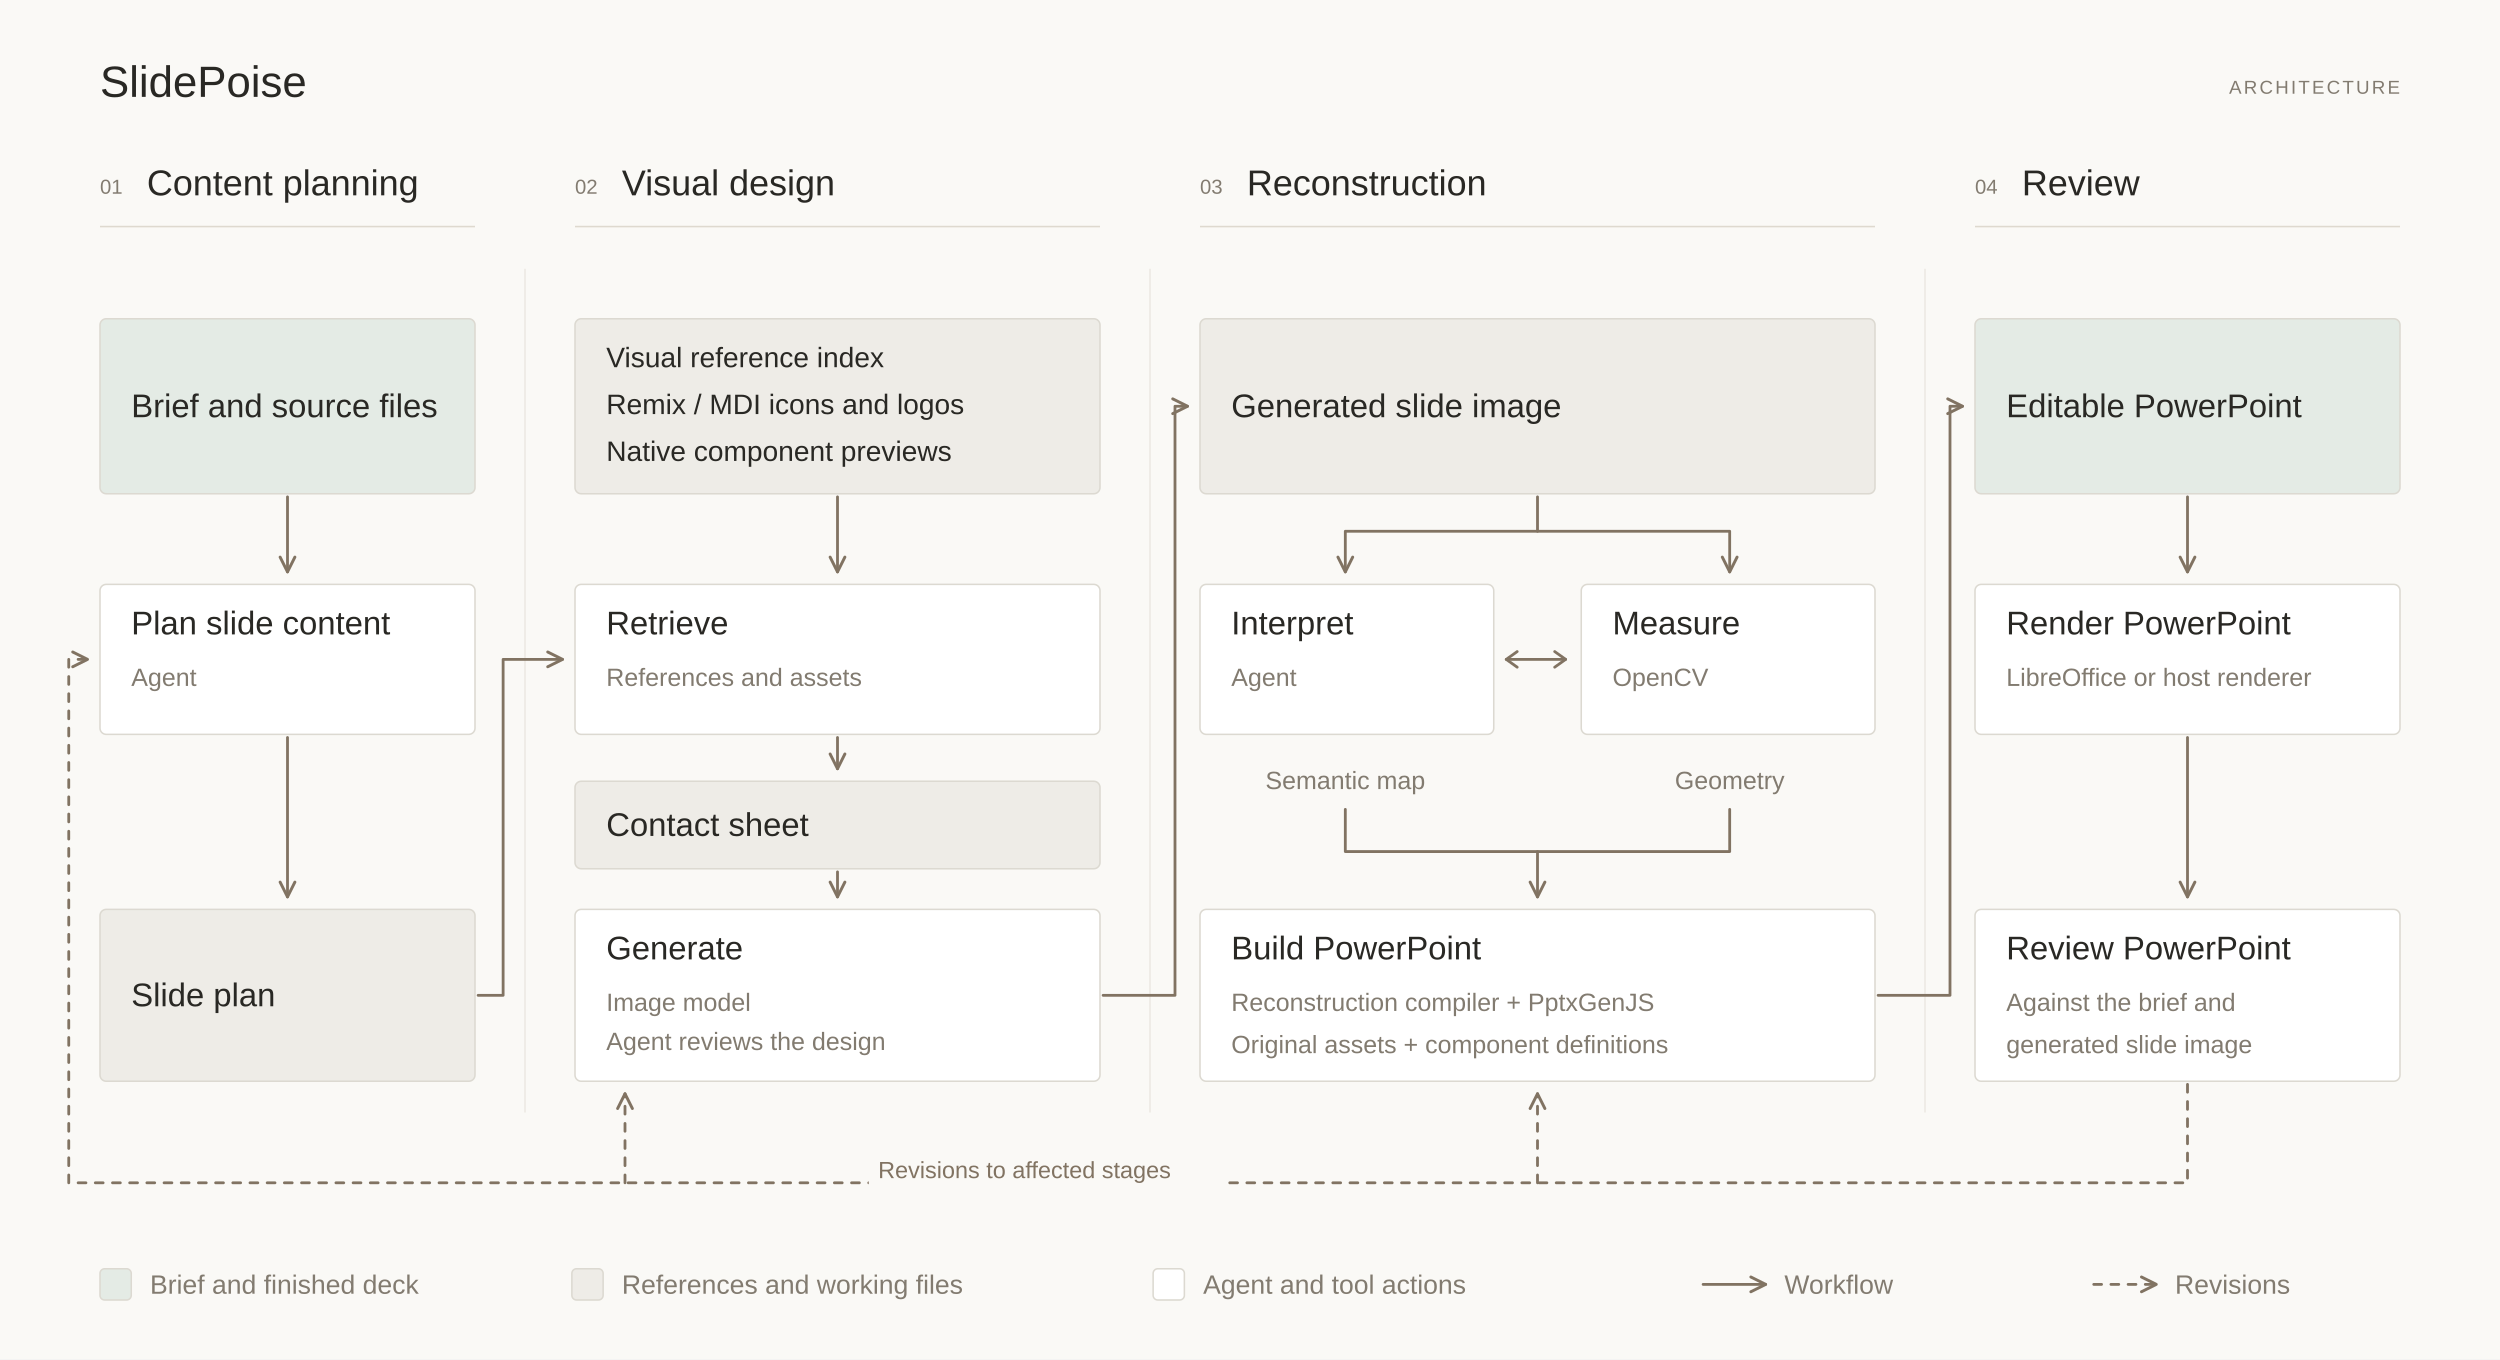
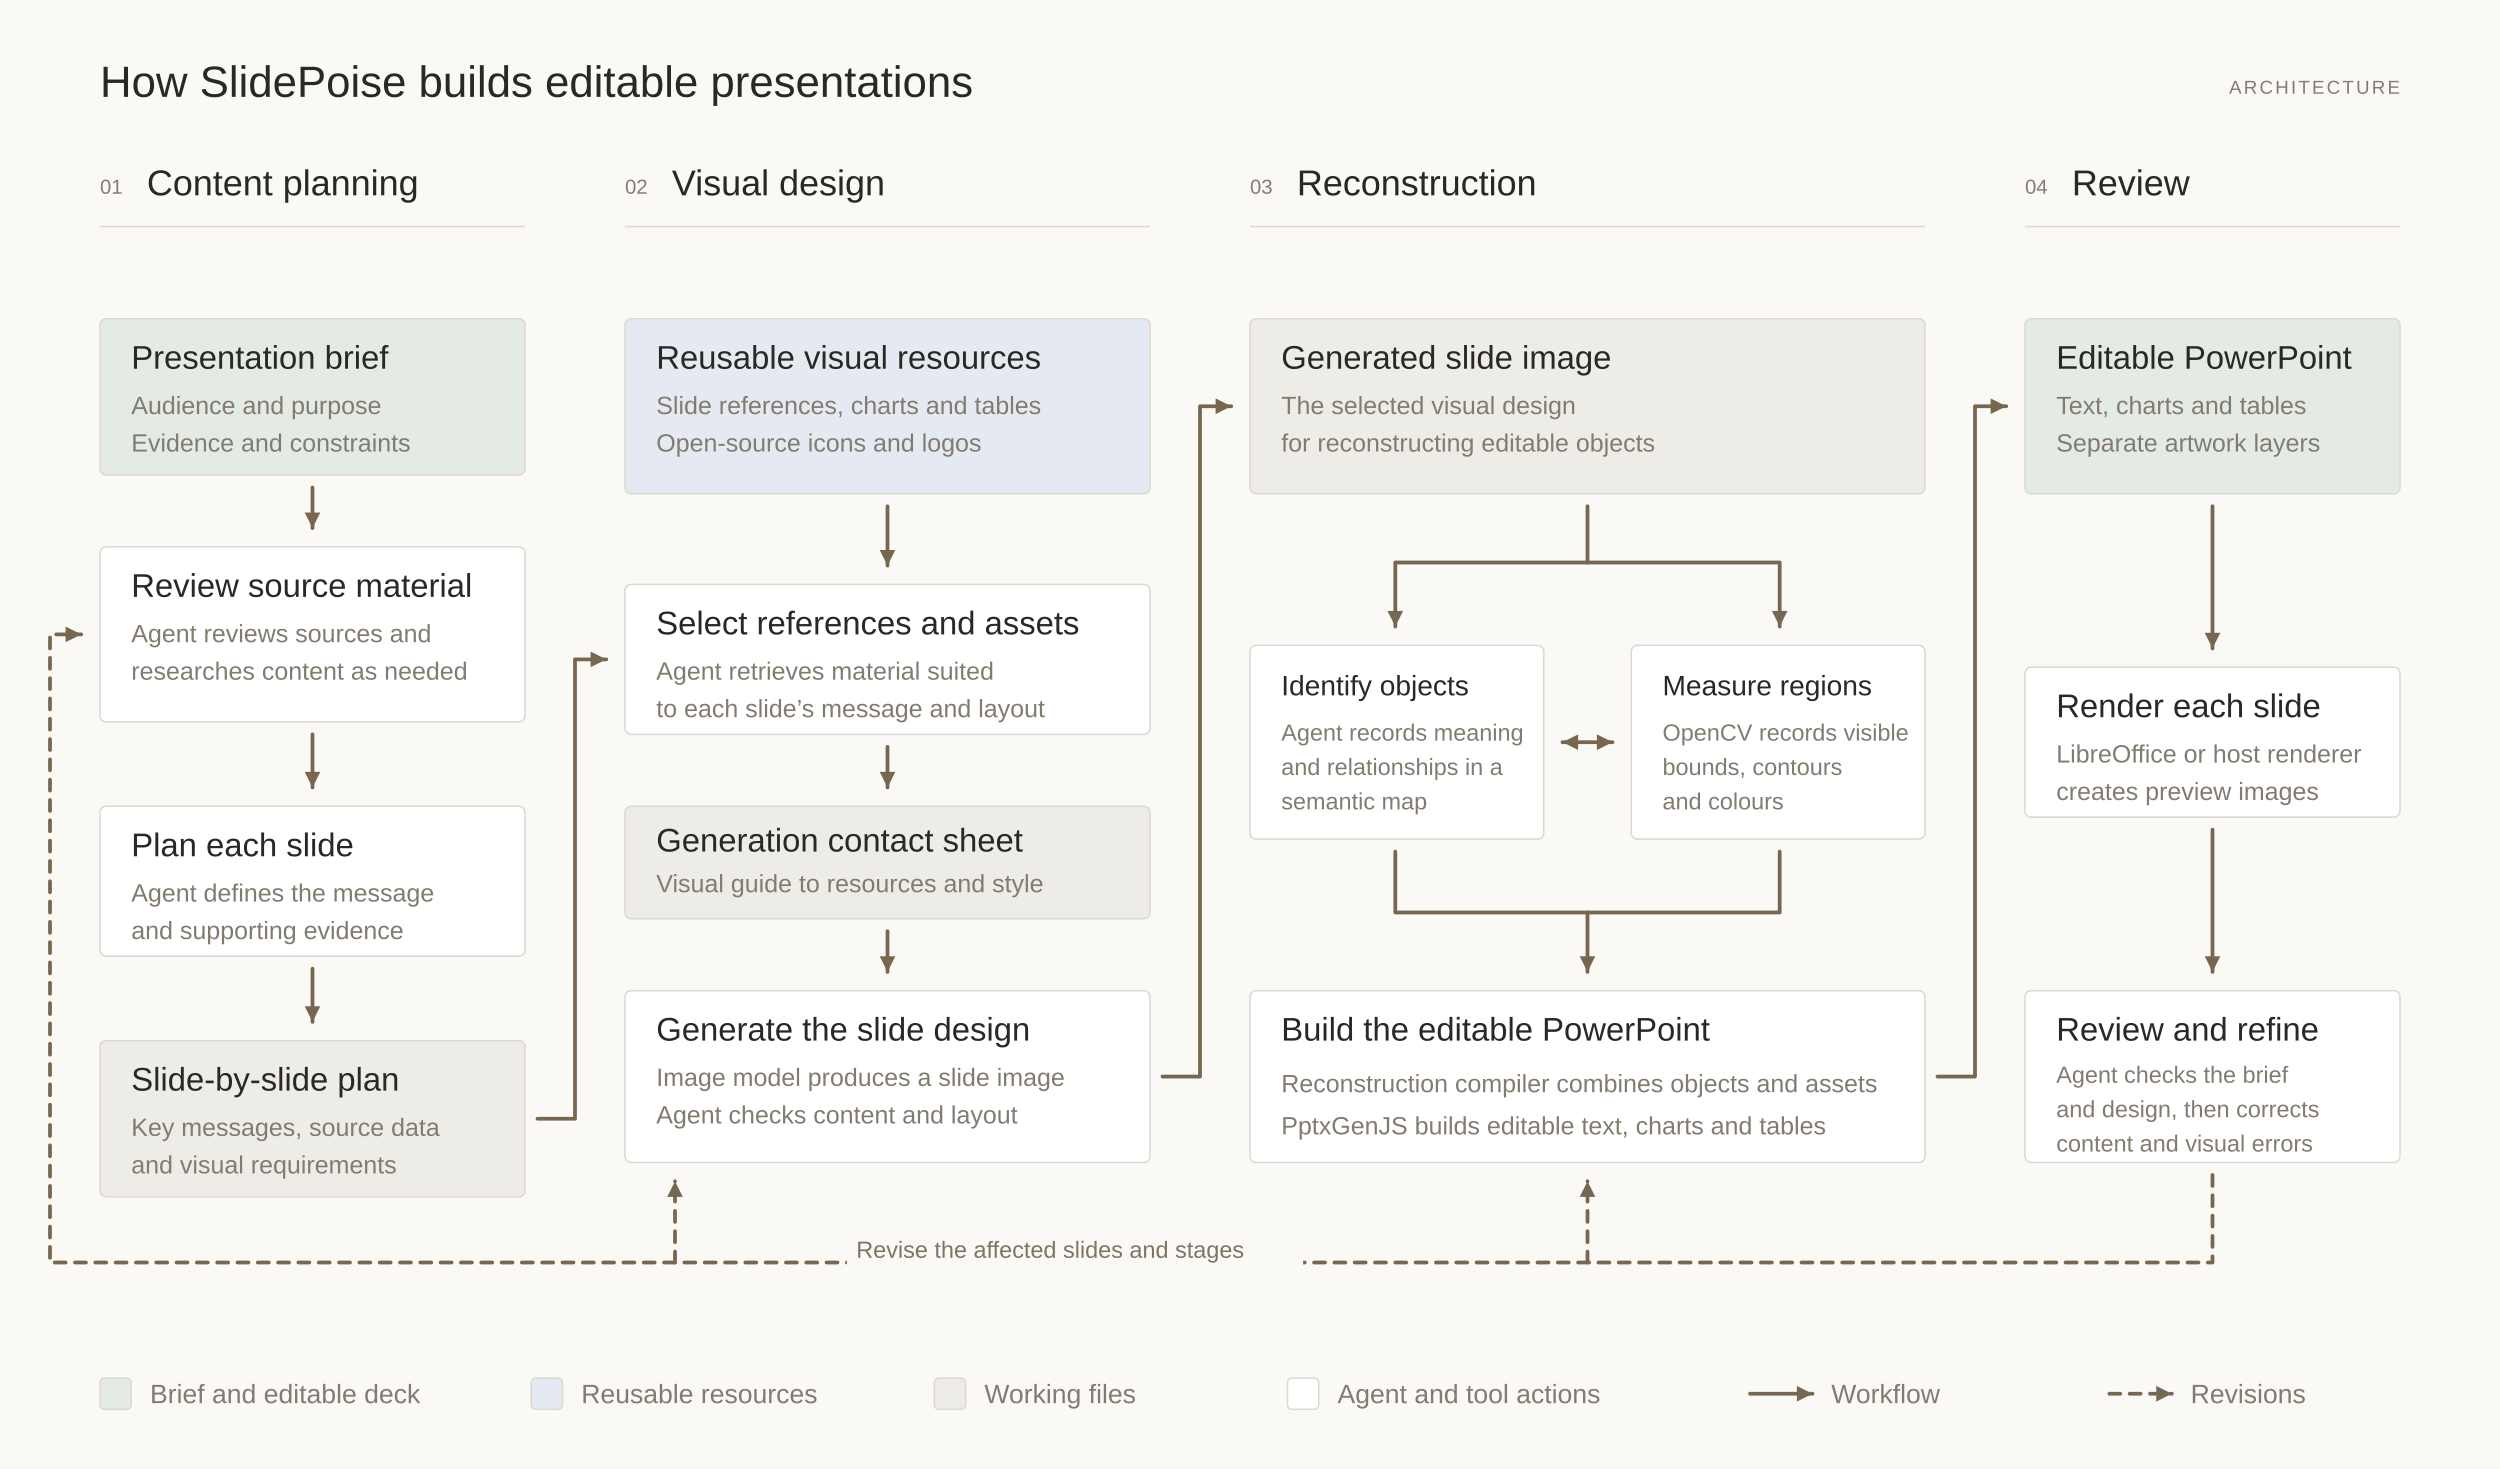
- <svg xmlns="http://www.w3.org/2000/svg" width="1600" height="870" viewBox="0 0 1600 870" role="img" aria-labelledby="title desc">
+ <svg xmlns="http://www.w3.org/2000/svg" width="1600" height="940" viewBox="0 0 1600 940" role="img" aria-labelledby="title desc">
  <defs>
    <marker id="stone-arrow" viewBox="0 0 8 8" refX="7" refY="4" markerWidth="7" markerHeight="7" orient="auto-start-reverse">
      <path d="M1 1l6 3-6 3" fill="none" stroke="#817362" stroke-width="1.2" stroke-linecap="round" stroke-linejoin="round" />
    </marker>
    <marker id="gold-arrow" viewBox="0 0 8 8" refX="7" refY="4" markerWidth="7" markerHeight="7" orient="auto-start-reverse">
      <path d="M1 1l6 3-6 3" fill="none" stroke="#8f734b" stroke-width="1.2" stroke-linecap="round" stroke-linejoin="round" />
    </marker>
    <marker id="graphite-arrow" viewBox="0 0 8 8" refX="7" refY="4" markerWidth="7" markerHeight="7" orient="auto-start-reverse">
      <path d="M1 1l6 3-6 3" fill="none" stroke="#716e69" stroke-width="1.2" stroke-linecap="round" stroke-linejoin="round" />
    </marker>
    <marker id="sage-arrow" viewBox="0 0 8 8" refX="7" refY="4" markerWidth="7" markerHeight="7" orient="auto-start-reverse">
      <path d="M1 1l6 3-6 3" fill="none" stroke="#647468" stroke-width="1.2" stroke-linecap="round" stroke-linejoin="round" />
    </marker>
    <marker id="mauve-arrow" viewBox="0 0 8 8" refX="7" refY="4" markerWidth="7" markerHeight="7" orient="auto-start-reverse">
      <path d="M1 1l6 3-6 3" fill="none" stroke="#7c6876" stroke-width="1.2" stroke-linecap="round" stroke-linejoin="round" />
    </marker>
  </defs>
-   <rect x="0" y="0" width="1600" height="870" rx="0" fill="#faf9f6" stroke="none" />
-   <text x="64" y="62" font-family="Arial" font-size="28" fill="#292824">SlidePoise</text>
+   <rect x="0" y="0" width="1600" height="940" rx="0" fill="#faf9f6" stroke="none" />
+   <defs>
+     <marker id="workflow-arrow" viewBox="0 0 10 10" refX="10" refY="5" markerWidth="10" markerHeight="10" markerUnits="userSpaceOnUse" orient="auto-start-reverse">
+       <path d="M0 0L10 5L0 10Z" fill="#776650" />
+     </marker>
+   </defs>
+   <text x="64" y="62" font-family="Arial" font-size="28" fill="#292824">How SlidePoise builds editable presentations</text>
  <text x="1536" y="60" font-family="Arial" font-size="12" fill="#827b70" letter-spacing="1.4" text-anchor="end">ARCHITECTURE</text>
  <text x="64" y="124" font-family="Arial" font-size="13" fill="#827b70">01</text>
  <text x="94" y="125" font-family="Arial" font-size="23" fill="#292824">Content planning</text>
-   <path d="M64 145h240" fill="none" stroke="#ded9cf" />
-   <text x="368" y="124" font-family="Arial" font-size="13" fill="#827b70">02</text>
-   <text x="398" y="125" font-family="Arial" font-size="23" fill="#292824">Visual design</text>
-   <path d="M368 145h336" fill="none" stroke="#ded9cf" />
-   <text x="768" y="124" font-family="Arial" font-size="13" fill="#827b70">03</text>
-   <text x="798" y="125" font-family="Arial" font-size="23" fill="#292824">Reconstruction</text>
-   <path d="M768 145h432" fill="none" stroke="#ded9cf" />
-   <text x="1264" y="124" font-family="Arial" font-size="13" fill="#827b70">04</text>
-   <text x="1294" y="125" font-family="Arial" font-size="23" fill="#292824">Review</text>
-   <path d="M1264 145h272" fill="none" stroke="#ded9cf" />
-   <path d="M336 172V712M736 172V712M1232 172V712" fill="none" stroke="#e6e2da" stroke-width="1" opacity=".7" />
-   <rect x="64" y="204" width="240" height="112" rx="4" fill="#e4ebe5" stroke="#dcd9d1" />
-   <text x="84" y="267" font-family="Arial" font-size="21" fill="#292824">Brief and source files</text>
-   <rect x="368" y="204" width="336" height="112" rx="4" fill="#eeece7" stroke="#dcd9d1" />
-   <text x="388" y="235" font-family="Arial" font-size="18" fill="#292824">Visual reference index</text>
-   <text x="388" y="265" font-family="Arial" font-size="18" fill="#292824">Remix / MDI icons and logos</text>
-   <text x="388" y="295" font-family="Arial" font-size="18" fill="#292824">Native component previews</text>
-   <rect x="768" y="204" width="432" height="112" rx="4" fill="#eeece7" stroke="#dcd9d1" />
-   <text x="788" y="267" font-family="Arial" font-size="21" fill="#292824">Generated slide image</text>
-   <rect x="1264" y="204" width="272" height="112" rx="4" fill="#e4ebe5" stroke="#dcd9d1" />
-   <text x="1284" y="267" font-family="Arial" font-size="21" fill="#292824">Editable PowerPoint</text>
-   <path d="M184 318L184 366" fill="none" stroke="#817362" stroke-width="1.8" stroke-linecap="round" stroke-linejoin="round" marker-end="url(#stone-arrow)" />
-   <rect x="64" y="374" width="240" height="96" rx="4" fill="#ffffff" stroke="#dcd9d1" />
-   <text x="84" y="406" font-family="Arial" font-size="21" fill="#292824">Plan slide content</text>
-   <text x="84" y="439" font-family="Arial" font-size="16" fill="#827b70">Agent</text>
-   <path d="M184 472L184 574" fill="none" stroke="#817362" stroke-width="1.8" stroke-linecap="round" stroke-linejoin="round" marker-end="url(#stone-arrow)" />
-   <rect x="64" y="582" width="240" height="110" rx="4" fill="#eeece7" stroke="#dcd9d1" />
-   <text x="84" y="644" font-family="Arial" font-size="21" fill="#292824">Slide plan</text>
-   <path d="M306 637h16V422h38" fill="none" stroke="#817362" stroke-width="1.8" stroke-linecap="round" stroke-linejoin="round" marker-end="url(#stone-arrow)" />
-   <path d="M536 318L536 366" fill="none" stroke="#817362" stroke-width="1.8" stroke-linecap="round" stroke-linejoin="round" marker-end="url(#stone-arrow)" />
-   <rect x="368" y="374" width="336" height="96" rx="4" fill="#ffffff" stroke="#dcd9d1" />
-   <text x="388" y="406" font-family="Arial" font-size="21" fill="#292824">Retrieve</text>
-   <text x="388" y="439" font-family="Arial" font-size="16" fill="#827b70">References and assets</text>
-   <path d="M536 472L536 492" fill="none" stroke="#817362" stroke-width="1.8" stroke-linecap="round" stroke-linejoin="round" marker-end="url(#stone-arrow)" />
-   <rect x="368" y="500" width="336" height="56" rx="4" fill="#eeece7" stroke="#dcd9d1" />
-   <text x="388" y="535" font-family="Arial" font-size="21" fill="#292824">Contact sheet</text>
-   <path d="M536 558L536 574" fill="none" stroke="#817362" stroke-width="1.8" stroke-linecap="round" stroke-linejoin="round" marker-end="url(#stone-arrow)" />
-   <rect x="368" y="582" width="336" height="110" rx="4" fill="#ffffff" stroke="#dcd9d1" />
-   <text x="388" y="614" font-family="Arial" font-size="21" fill="#292824">Generate</text>
-   <text x="388" y="647" font-family="Arial" font-size="16" fill="#827b70">Image model</text>
-   <text x="388" y="672" font-family="Arial" font-size="16" fill="#827b70">Agent reviews the design</text>
-   <path d="M706 637h46V260h8" fill="none" stroke="#817362" stroke-width="1.8" stroke-linecap="round" stroke-linejoin="round" marker-end="url(#stone-arrow)" />
-   <path d="M984 318v22H861v26" fill="none" stroke="#817362" stroke-width="1.8" stroke-linecap="round" stroke-linejoin="round" marker-end="url(#stone-arrow)" />
-   <path d="M984 340h123v26" fill="none" stroke="#817362" stroke-width="1.8" stroke-linecap="round" stroke-linejoin="round" marker-end="url(#stone-arrow)" />
-   <rect x="768" y="374" width="188" height="96" rx="4" fill="#ffffff" stroke="#dcd9d1" />
-   <text x="788" y="406" font-family="Arial" font-size="21" fill="#292824">Interpret</text>
-   <text x="788" y="439" font-family="Arial" font-size="16" fill="#827b70">Agent</text>
-   <rect x="1012" y="374" width="188" height="96" rx="4" fill="#ffffff" stroke="#dcd9d1" />
-   <text x="1032" y="406" font-family="Arial" font-size="21" fill="#292824">Measure</text>
-   <text x="1032" y="439" font-family="Arial" font-size="16" fill="#827b70">OpenCV</text>
-   <path d="M964 422h38" fill="none" stroke="#817362" stroke-width="1.8" stroke-linecap="round" stroke-linejoin="round" />
-   <path d="M971 417l-7 5 7 5M995 417l7 5-7 5" fill="none" stroke="#817362" stroke-width="1.8" stroke-linecap="round" stroke-linejoin="round" />
-   <text x="861" y="505" font-family="Arial" font-size="16" fill="#827b70" text-anchor="middle">Semantic map</text>
-   <text x="1107" y="505" font-family="Arial" font-size="16" fill="#827b70" text-anchor="middle">Geometry</text>
-   <path d="M861 518v27h246v-27" fill="none" stroke="#817362" stroke-width="1.8" stroke-linecap="round" stroke-linejoin="round" />
-   <path d="M984 545L984 574" fill="none" stroke="#817362" stroke-width="1.8" stroke-linecap="round" stroke-linejoin="round" marker-end="url(#stone-arrow)" />
-   <rect x="768" y="582" width="432" height="110" rx="4" fill="#ffffff" stroke="#dcd9d1" />
-   <text x="788" y="614" font-family="Arial" font-size="21" fill="#292824">Build PowerPoint</text>
-   <text x="788" y="647" font-family="Arial" font-size="16" fill="#827b70">Reconstruction compiler + PptxGenJS</text>
-   <text x="788" y="674" font-family="Arial" font-size="16" fill="#827b70">Original assets + component definitions</text>
-   <path d="M1202 637h46V260h8" fill="none" stroke="#817362" stroke-width="1.8" stroke-linecap="round" stroke-linejoin="round" marker-end="url(#stone-arrow)" />
-   <path d="M1400 318L1400 366" fill="none" stroke="#817362" stroke-width="1.8" stroke-linecap="round" stroke-linejoin="round" marker-end="url(#stone-arrow)" />
-   <rect x="1264" y="374" width="272" height="96" rx="4" fill="#ffffff" stroke="#dcd9d1" />
-   <text x="1284" y="406" font-family="Arial" font-size="21" fill="#292824">Render PowerPoint</text>
-   <text x="1284" y="439" font-family="Arial" font-size="16" fill="#827b70">LibreOffice or host renderer</text>
-   <path d="M1400 472L1400 574" fill="none" stroke="#817362" stroke-width="1.8" stroke-linecap="round" stroke-linejoin="round" marker-end="url(#stone-arrow)" />
-   <rect x="1264" y="582" width="272" height="110" rx="4" fill="#ffffff" stroke="#dcd9d1" />
-   <text x="1284" y="614" font-family="Arial" font-size="21" fill="#292824">Review PowerPoint</text>
-   <text x="1284" y="647" font-family="Arial" font-size="16" fill="#827b70">Against the brief and</text>
-   <text x="1284" y="674" font-family="Arial" font-size="16" fill="#827b70">generated slide image</text>
-   <path d="M1400 694v63H44V422h12" fill="none" stroke="#817362" stroke-width="1.8" stroke-linecap="round" stroke-linejoin="round" stroke-dasharray="5 6" marker-end="url(#stone-arrow)" />
-   <path d="M400 757v-57" fill="none" stroke="#817362" stroke-width="1.8" stroke-linecap="round" stroke-linejoin="round" stroke-dasharray="5 6" marker-end="url(#stone-arrow)" />
-   <path d="M984 757v-57" fill="none" stroke="#817362" stroke-width="1.8" stroke-linecap="round" stroke-linejoin="round" stroke-dasharray="5 6" marker-end="url(#stone-arrow)" />
-   <rect x="556" y="736" width="230" height="25" rx="0" fill="#faf9f6" stroke="none" />
-   <text x="562" y="754" font-family="Arial" font-size="15" fill="#817362">Revisions to affected stages</text>
-   <rect x="64" y="812" width="20" height="20" rx="3" fill="#e4ebe5" stroke="#dcd9d1" />
-   <text x="96" y="828" font-family="Arial" font-size="17" fill="#827b70">Brief and finished deck</text>
-   <rect x="366" y="812" width="20" height="20" rx="3" fill="#eeece7" stroke="#dcd9d1" />
-   <text x="398" y="828" font-family="Arial" font-size="17" fill="#827b70">References and working files</text>
-   <rect x="738" y="812" width="20" height="20" rx="3" fill="#ffffff" stroke="#dcd9d1" />
-   <text x="770" y="828" font-family="Arial" font-size="17" fill="#827b70">Agent and tool actions</text>
-   <path d="M1090 822L1130 822" fill="none" stroke="#817362" stroke-width="1.8" stroke-linecap="round" stroke-linejoin="round" marker-end="url(#stone-arrow)" />
-   <text x="1142" y="828" font-family="Arial" font-size="17" fill="#827b70">Workflow</text>
-   <path d="M1340 822h40" fill="none" stroke="#817362" stroke-width="1.8" stroke-linecap="round" stroke-linejoin="round" stroke-dasharray="5 6" marker-end="url(#stone-arrow)" />
-   <text x="1392" y="828" font-family="Arial" font-size="17" fill="#827b70">Revisions</text>
+   <path d="M64 145h272" fill="none" stroke="#ded9cf" />
+   <text x="400" y="124" font-family="Arial" font-size="13" fill="#827b70">02</text>
+   <text x="430" y="125" font-family="Arial" font-size="23" fill="#292824">Visual design</text>
+   <path d="M400 145h336" fill="none" stroke="#ded9cf" />
+   <text x="800" y="124" font-family="Arial" font-size="13" fill="#827b70">03</text>
+   <text x="830" y="125" font-family="Arial" font-size="23" fill="#292824">Reconstruction</text>
+   <path d="M800 145h432" fill="none" stroke="#ded9cf" />
+   <text x="1296" y="124" font-family="Arial" font-size="13" fill="#827b70">04</text>
+   <text x="1326" y="125" font-family="Arial" font-size="23" fill="#292824">Review</text>
+   <path d="M1296 145h240" fill="none" stroke="#ded9cf" />
+   <rect x="64" y="204" width="272" height="100" rx="4" fill="#e4ebe5" stroke="#dcd9d1" />
+   <text x="84" y="236" font-family="Arial" font-size="21" fill="#292824">Presentation brief</text>
+   <text x="84" y="265" font-family="Arial" font-size="16" fill="#827b70">Audience and purpose</text>
+   <text x="84" y="289" font-family="Arial" font-size="16" fill="#827b70">Evidence and constraints</text>
+   <rect x="400" y="204" width="336" height="112" rx="4" fill="#e5eaf2" stroke="#dcd9d1" />
+   <text x="420" y="236" font-family="Arial" font-size="21" fill="#292824">Reusable visual resources</text>
+   <text x="420" y="265" font-family="Arial" font-size="16" fill="#827b70">Slide references, charts and tables</text>
+   <text x="420" y="289" font-family="Arial" font-size="16" fill="#827b70">Open-source icons and logos</text>
+   <rect x="800" y="204" width="432" height="112" rx="4" fill="#eeece7" stroke="#dcd9d1" />
+   <text x="820" y="236" font-family="Arial" font-size="21" fill="#292824">Generated slide image</text>
+   <text x="820" y="265" font-family="Arial" font-size="16" fill="#827b70">The selected visual design</text>
+   <text x="820" y="289" font-family="Arial" font-size="16" fill="#827b70">for reconstructing editable objects</text>
+   <rect x="1296" y="204" width="240" height="112" rx="4" fill="#e4ebe5" stroke="#dcd9d1" />
+   <text x="1316" y="236" font-family="Arial" font-size="21" fill="#292824">Editable PowerPoint</text>
+   <text x="1316" y="265" font-family="Arial" font-size="16" fill="#827b70">Text, charts and tables</text>
+   <text x="1316" y="289" font-family="Arial" font-size="16" fill="#827b70">Separate artwork layers</text>
+   <path d="M200 312L200 338" fill="none" stroke="#776650" stroke-width="2.4" stroke-linecap="round" stroke-linejoin="round" marker-end="url(#workflow-arrow)" />
+   <rect x="64" y="350" width="272" height="112" rx="4" fill="#ffffff" stroke="#dcd9d1" />
+   <text x="84" y="382" font-family="Arial" font-size="21" fill="#292824">Review source material</text>
+   <text x="84" y="411" font-family="Arial" font-size="16" fill="#827b70">Agent reviews sources and</text>
+   <text x="84" y="435" font-family="Arial" font-size="16" fill="#827b70">researches content as needed</text>
+   <path d="M200 470L200 504" fill="none" stroke="#776650" stroke-width="2.4" stroke-linecap="round" stroke-linejoin="round" marker-end="url(#workflow-arrow)" />
+   <rect x="64" y="516" width="272" height="96" rx="4" fill="#ffffff" stroke="#dcd9d1" />
+   <text x="84" y="548" font-family="Arial" font-size="21" fill="#292824">Plan each slide</text>
+   <text x="84" y="577" font-family="Arial" font-size="16" fill="#827b70">Agent defines the message</text>
+   <text x="84" y="601" font-family="Arial" font-size="16" fill="#827b70">and supporting evidence</text>
+   <path d="M200 620L200 654" fill="none" stroke="#776650" stroke-width="2.4" stroke-linecap="round" stroke-linejoin="round" marker-end="url(#workflow-arrow)" />
+   <rect x="64" y="666" width="272" height="100" rx="4" fill="#eeece7" stroke="#dcd9d1" />
+   <text x="84" y="698" font-family="Arial" font-size="21" fill="#292824">Slide-by-slide plan</text>
+   <text x="84" y="727" font-family="Arial" font-size="16" fill="#827b70">Key messages, source data</text>
+   <text x="84" y="751" font-family="Arial" font-size="16" fill="#827b70">and visual requirements</text>
+   <path d="M344 716h24V422h20" fill="none" stroke="#776650" stroke-width="2.4" stroke-linecap="round" stroke-linejoin="round" marker-end="url(#workflow-arrow)" />
+   <path d="M568 324L568 362" fill="none" stroke="#776650" stroke-width="2.4" stroke-linecap="round" stroke-linejoin="round" marker-end="url(#workflow-arrow)" />
+   <rect x="400" y="374" width="336" height="96" rx="4" fill="#ffffff" stroke="#dcd9d1" />
+   <text x="420" y="406" font-family="Arial" font-size="21" fill="#292824">Select references and assets</text>
+   <text x="420" y="435" font-family="Arial" font-size="16" fill="#827b70">Agent retrieves material suited</text>
+   <text x="420" y="459" font-family="Arial" font-size="16" fill="#827b70">to each slide’s message and layout</text>
+   <path d="M568 478L568 504" fill="none" stroke="#776650" stroke-width="2.4" stroke-linecap="round" stroke-linejoin="round" marker-end="url(#workflow-arrow)" />
+   <rect x="400" y="516" width="336" height="72" rx="4" fill="#eeece7" stroke="#dcd9d1" />
+   <text x="420" y="545" font-family="Arial" font-size="21" fill="#292824">Generation contact sheet</text>
+   <text x="420" y="571" font-family="Arial" font-size="16" fill="#827b70">Visual guide to resources and style</text>
+   <path d="M568 596L568 622" fill="none" stroke="#776650" stroke-width="2.4" stroke-linecap="round" stroke-linejoin="round" marker-end="url(#workflow-arrow)" />
+   <rect x="400" y="634" width="336" height="110" rx="4" fill="#ffffff" stroke="#dcd9d1" />
+   <text x="420" y="666" font-family="Arial" font-size="21" fill="#292824">Generate the slide design</text>
+   <text x="420" y="695" font-family="Arial" font-size="16" fill="#827b70">Image model produces a slide image</text>
+   <text x="420" y="719" font-family="Arial" font-size="16" fill="#827b70">Agent checks content and layout</text>
+   <path d="M744 689h24V260h20" fill="none" stroke="#776650" stroke-width="2.4" stroke-linecap="round" stroke-linejoin="round" marker-end="url(#workflow-arrow)" />
+   <path d="M1016 324v36H893v41" fill="none" stroke="#776650" stroke-width="2.4" stroke-linecap="round" stroke-linejoin="round" marker-end="url(#workflow-arrow)" />
+   <path d="M1016 360h123v41" fill="none" stroke="#776650" stroke-width="2.4" stroke-linecap="round" stroke-linejoin="round" marker-end="url(#workflow-arrow)" />
+   <rect x="800" y="413" width="188" height="124" rx="4" fill="#ffffff" stroke="#dcd9d1" />
+   <text x="820" y="445" font-family="Arial" font-size="18" fill="#292824">Identify objects</text>
+   <text x="820" y="474" font-family="Arial" font-size="15" fill="#827b70">Agent records meaning</text>
+   <text x="820" y="496" font-family="Arial" font-size="15" fill="#827b70">and relationships in a</text>
+   <text x="820" y="518" font-family="Arial" font-size="15" fill="#827b70">semantic map</text>
+   <rect x="1044" y="413" width="188" height="124" rx="4" fill="#ffffff" stroke="#dcd9d1" />
+   <text x="1064" y="445" font-family="Arial" font-size="18" fill="#292824">Measure regions</text>
+   <text x="1064" y="474" font-family="Arial" font-size="15" fill="#827b70">OpenCV records visible</text>
+   <text x="1064" y="496" font-family="Arial" font-size="15" fill="#827b70">bounds, contours</text>
+   <text x="1064" y="518" font-family="Arial" font-size="15" fill="#827b70">and colours</text>
+   <path d="M1000 475h32" fill="none" stroke="#776650" stroke-width="2.4" stroke-linecap="round" stroke-linejoin="round" marker-end="url(#workflow-arrow)" marker-start="url(#workflow-arrow)" />
+   <path d="M893 545v39h246v-39" fill="none" stroke="#776650" stroke-width="2.4" stroke-linecap="round" stroke-linejoin="round" />
+   <path d="M1016 584L1016 622" fill="none" stroke="#776650" stroke-width="2.4" stroke-linecap="round" stroke-linejoin="round" marker-end="url(#workflow-arrow)" />
+   <rect x="800" y="634" width="432" height="110" rx="4" fill="#ffffff" stroke="#dcd9d1" />
+   <text x="820" y="666" font-family="Arial" font-size="21" fill="#292824">Build the editable PowerPoint</text>
+   <text x="820" y="699" font-family="Arial" font-size="16" fill="#827b70">Reconstruction compiler combines objects and assets</text>
+   <text x="820" y="726" font-family="Arial" font-size="16" fill="#827b70">PptxGenJS builds editable text, charts and tables</text>
+   <path d="M1240 689h24V260h20" fill="none" stroke="#776650" stroke-width="2.4" stroke-linecap="round" stroke-linejoin="round" marker-end="url(#workflow-arrow)" />
+   <path d="M1416 324L1416 415" fill="none" stroke="#776650" stroke-width="2.4" stroke-linecap="round" stroke-linejoin="round" marker-end="url(#workflow-arrow)" />
+   <rect x="1296" y="427" width="240" height="96" rx="4" fill="#ffffff" stroke="#dcd9d1" />
+   <text x="1316" y="459" font-family="Arial" font-size="21" fill="#292824">Render each slide</text>
+   <text x="1316" y="488" font-family="Arial" font-size="16" fill="#827b70">LibreOffice or host renderer</text>
+   <text x="1316" y="512" font-family="Arial" font-size="16" fill="#827b70">creates preview images</text>
+   <path d="M1416 531L1416 622" fill="none" stroke="#776650" stroke-width="2.4" stroke-linecap="round" stroke-linejoin="round" marker-end="url(#workflow-arrow)" />
+   <rect x="1296" y="634" width="240" height="110" rx="4" fill="#ffffff" stroke="#dcd9d1" />
+   <text x="1316" y="666" font-family="Arial" font-size="21" fill="#292824">Review and refine</text>
+   <text x="1316" y="693" font-family="Arial" font-size="15" fill="#827b70">Agent checks the brief</text>
+   <text x="1316" y="715" font-family="Arial" font-size="15" fill="#827b70">and design, then corrects</text>
+   <text x="1316" y="737" font-family="Arial" font-size="15" fill="#827b70">content and visual errors</text>
+   <path d="M1416 752v56H32V406h20" fill="none" stroke="#776650" stroke-width="2.4" stroke-linecap="round" stroke-linejoin="round" stroke-dasharray="7 6" marker-end="url(#workflow-arrow)" />
+   <path d="M432 808v-52" fill="none" stroke="#776650" stroke-width="2.4" stroke-linecap="round" stroke-linejoin="round" stroke-dasharray="7 6" marker-end="url(#workflow-arrow)" />
+   <path d="M1016 808v-52" fill="none" stroke="#776650" stroke-width="2.4" stroke-linecap="round" stroke-linejoin="round" stroke-dasharray="7 6" marker-end="url(#workflow-arrow)" />
+   <rect x="542" y="787" width="292" height="25" rx="0" fill="#faf9f6" stroke="none" />
+   <text x="548" y="805" font-family="Arial" font-size="15" fill="#817362">Revise the affected slides and stages</text>
+   <rect x="64" y="882" width="20" height="20" rx="3" fill="#e4ebe5" stroke="#dcd9d1" />
+   <text x="96" y="898" font-family="Arial" font-size="17" fill="#827b70">Brief and editable deck</text>
+   <rect x="340" y="882" width="20" height="20" rx="3" fill="#e5eaf2" stroke="#dcd9d1" />
+   <text x="372" y="898" font-family="Arial" font-size="17" fill="#827b70">Reusable resources</text>
+   <rect x="598" y="882" width="20" height="20" rx="3" fill="#eeece7" stroke="#dcd9d1" />
+   <text x="630" y="898" font-family="Arial" font-size="17" fill="#827b70">Working files</text>
+   <rect x="824" y="882" width="20" height="20" rx="3" fill="#ffffff" stroke="#dcd9d1" />
+   <text x="856" y="898" font-family="Arial" font-size="17" fill="#827b70">Agent and tool actions</text>
+   <path d="M1120 892L1160 892" fill="none" stroke="#776650" stroke-width="2.4" stroke-linecap="round" stroke-linejoin="round" marker-end="url(#workflow-arrow)" />
+   <text x="1172" y="898" font-family="Arial" font-size="17" fill="#827b70">Workflow</text>
+   <path d="M1350 892h40" fill="none" stroke="#776650" stroke-width="2.4" stroke-linecap="round" stroke-linejoin="round" stroke-dasharray="7 6" marker-end="url(#workflow-arrow)" />
+   <text x="1402" y="898" font-family="Arial" font-size="17" fill="#827b70">Revisions</text>
</svg>
